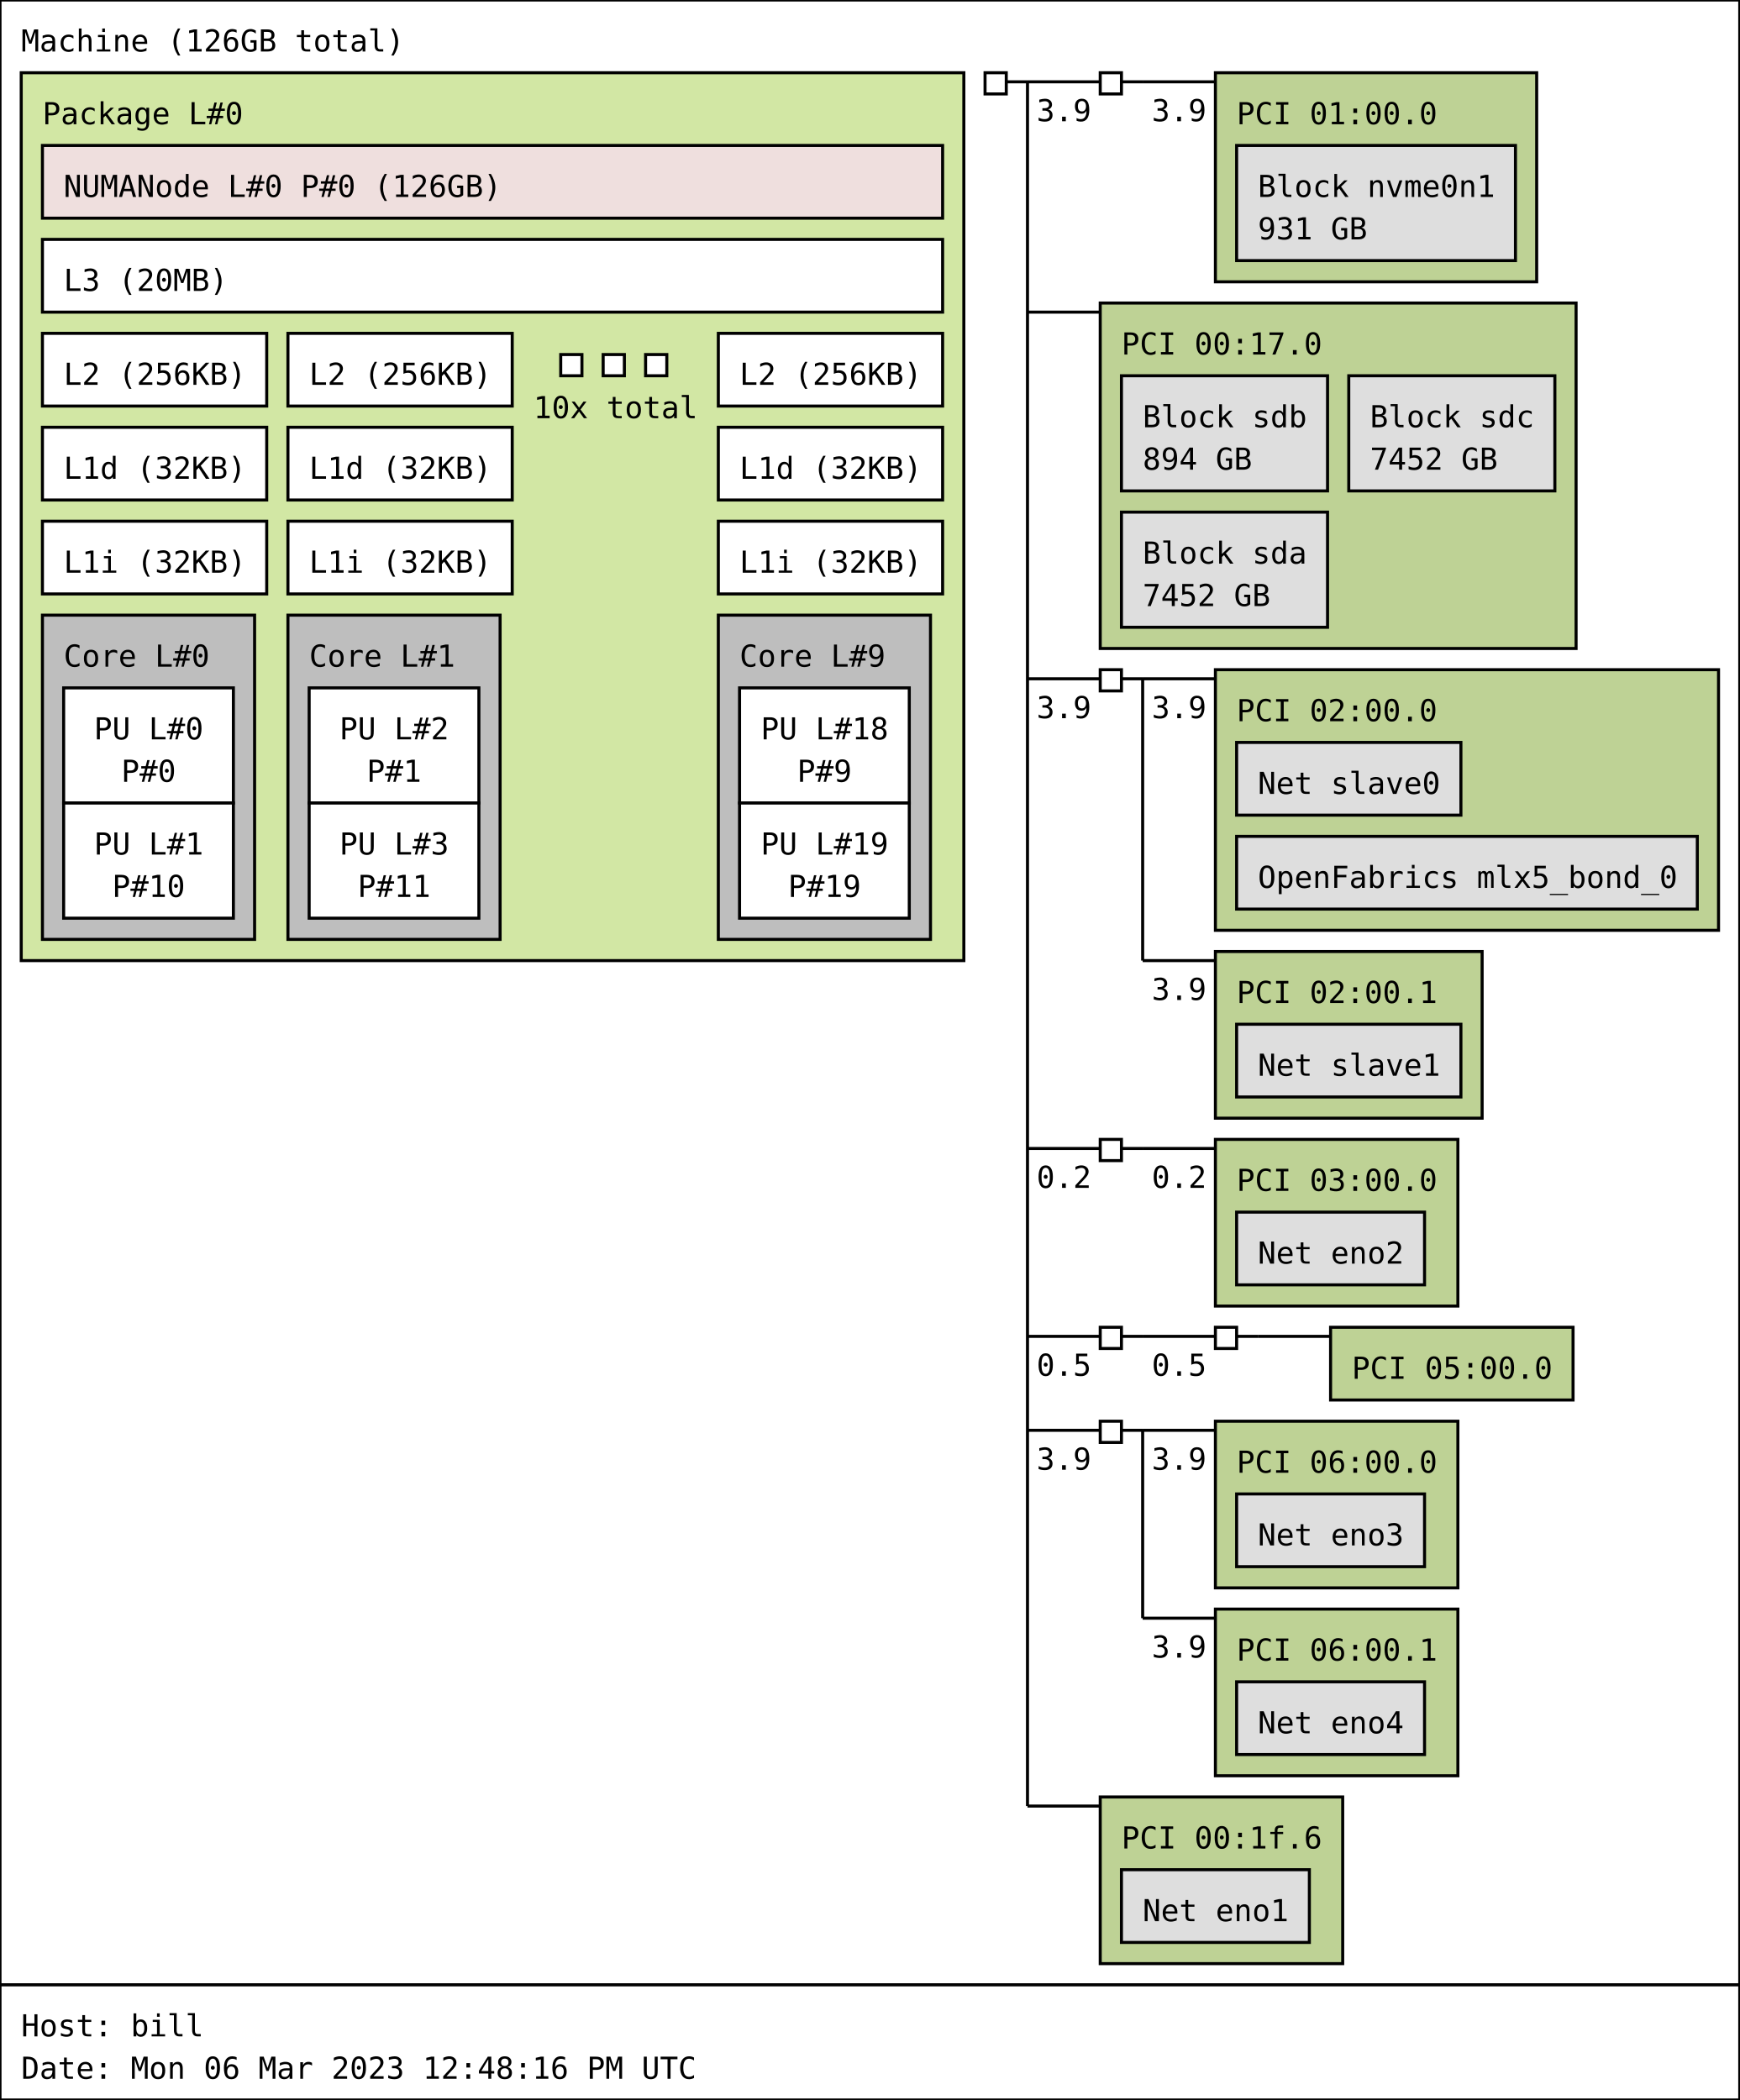
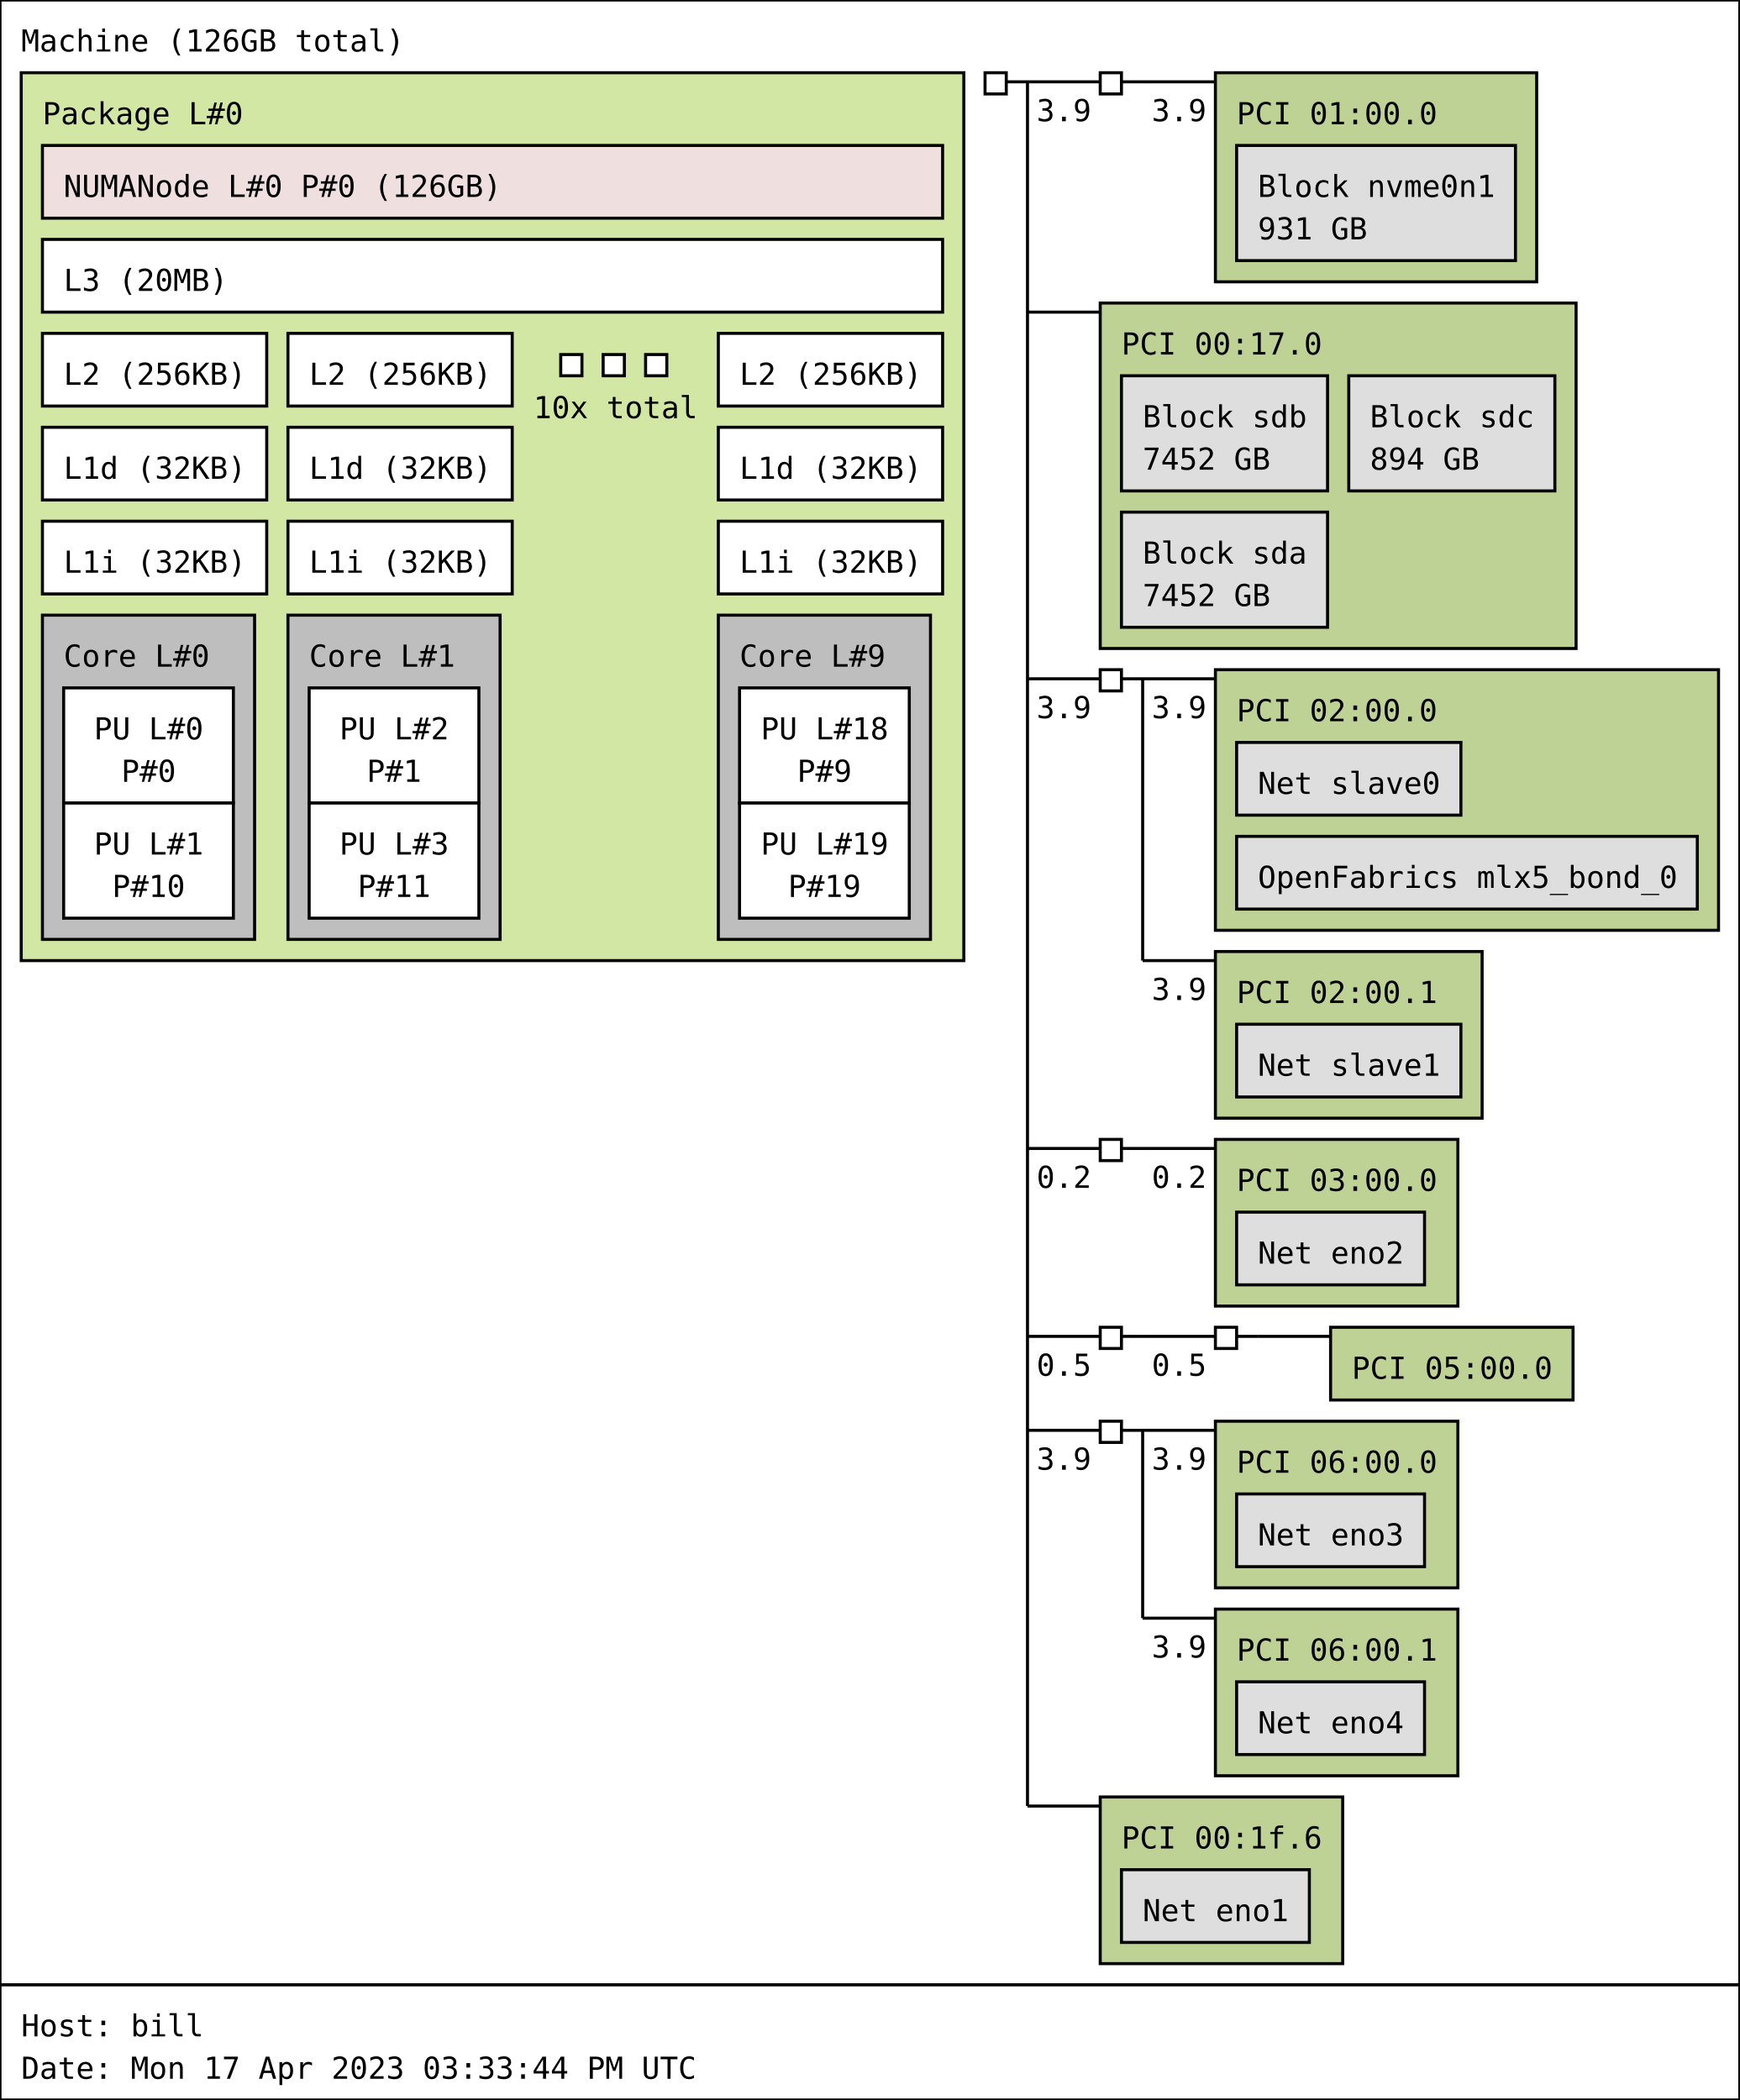
<svg xmlns="http://www.w3.org/2000/svg" width="574px" height="693px" viewBox="0 0 574px 693px" version="1.1">
  <rect id="Machine_0_rect" class="Machine" x="0" y="0" width="574" height="655" fill="rgb(255,255,255)" stroke="rgb(0,0,0)" stroke-width="1" />
  <text id="Machine_0_text" class="Machine" font-family="Monospace" x="7" y="17" fill="rgb(0,0,0)" font-size="10px">Machine (126GB total)</text>
  <rect id="Package_0_rect" class="Package" x="7" y="24" width="311" height="293" fill="rgb(210,231,164)" stroke="rgb(0,0,0)" stroke-width="1" />
  <text id="Package_0_text" class="Package" font-family="Monospace" x="14" y="41" fill="rgb(0,0,0)" font-size="10px">Package L#0</text>
  <rect id="L3_0_rect" class="L3" x="14" y="79" width="297" height="24" fill="rgb(255,255,255)" stroke="rgb(0,0,0)" stroke-width="1" />
  <text id="L3_0_text" class="L3" font-family="Monospace" x="21" y="96" fill="rgb(0,0,0)" font-size="10px">L3 (20MB)</text>
  <rect id="L2_0_rect" class="L2" x="14" y="110" width="74" height="24" fill="rgb(255,255,255)" stroke="rgb(0,0,0)" stroke-width="1" />
  <text id="L2_0_text" class="L2" font-family="Monospace" x="21" y="127" fill="rgb(0,0,0)" font-size="10px">L2 (256KB)</text>
  <rect id="L1d_0_rect" class="L1d" x="14" y="141" width="74" height="24" fill="rgb(255,255,255)" stroke="rgb(0,0,0)" stroke-width="1" />
  <text id="L1d_0_text" class="L1d" font-family="Monospace" x="21" y="158" fill="rgb(0,0,0)" font-size="10px">L1d (32KB)</text>
  <rect id="L1i_0_rect" class="L1i" x="14" y="172" width="74" height="24" fill="rgb(255,255,255)" stroke="rgb(0,0,0)" stroke-width="1" />
  <text id="L1i_0_text" class="L1i" font-family="Monospace" x="21" y="189" fill="rgb(0,0,0)" font-size="10px">L1i (32KB)</text>
  <rect id="Core_0_rect" class="Core" x="14" y="203" width="70" height="107" fill="rgb(190,190,190)" stroke="rgb(0,0,0)" stroke-width="1" />
  <text id="Core_0_text" class="Core" font-family="Monospace" x="21" y="220" fill="rgb(0,0,0)" font-size="10px">Core L#0</text>
  <rect id="PU_0_rect" class="PU" x="21" y="227" width="56" height="38" fill="rgb(255,255,255)" stroke="rgb(0,0,0)" stroke-width="1" />
  <text id="PU_0_text" class="PU" font-family="Monospace" x="31" y="244" fill="rgb(0,0,0)" font-size="10px">PU L#0</text>
  <text id="PU_0_text_1" class="PU" font-family="Monospace" x="40" y="258" fill="rgb(0,0,0)" font-size="10px">P#0</text>
  <rect id="PU_1_rect" class="PU" x="21" y="265" width="56" height="38" fill="rgb(255,255,255)" stroke="rgb(0,0,0)" stroke-width="1" />
  <text id="PU_1_text" class="PU" font-family="Monospace" x="31" y="282" fill="rgb(0,0,0)" font-size="10px">PU L#1</text>
  <text id="PU_1_text_1" class="PU" font-family="Monospace" x="37" y="296" fill="rgb(0,0,0)" font-size="10px">P#10</text>
  <rect id="L2_1_rect" class="L2" x="95" y="110" width="74" height="24" fill="rgb(255,255,255)" stroke="rgb(0,0,0)" stroke-width="1" />
  <text id="L2_1_text" class="L2" font-family="Monospace" x="102" y="127" fill="rgb(0,0,0)" font-size="10px">L2 (256KB)</text>
  <rect id="L1d_1_rect" class="L1d" x="95" y="141" width="74" height="24" fill="rgb(255,255,255)" stroke="rgb(0,0,0)" stroke-width="1" />
  <text id="L1d_1_text" class="L1d" font-family="Monospace" x="102" y="158" fill="rgb(0,0,0)" font-size="10px">L1d (32KB)</text>
  <rect id="L1i_1_rect" class="L1i" x="95" y="172" width="74" height="24" fill="rgb(255,255,255)" stroke="rgb(0,0,0)" stroke-width="1" />
  <text id="L1i_1_text" class="L1i" font-family="Monospace" x="102" y="189" fill="rgb(0,0,0)" font-size="10px">L1i (32KB)</text>
  <rect id="Core_1_rect" class="Core" x="95" y="203" width="70" height="107" fill="rgb(190,190,190)" stroke="rgb(0,0,0)" stroke-width="1" />
  <text id="Core_1_text" class="Core" font-family="Monospace" x="102" y="220" fill="rgb(0,0,0)" font-size="10px">Core L#1</text>
  <rect id="PU_2_rect" class="PU" x="102" y="227" width="56" height="38" fill="rgb(255,255,255)" stroke="rgb(0,0,0)" stroke-width="1" />
  <text id="PU_2_text" class="PU" font-family="Monospace" x="112" y="244" fill="rgb(0,0,0)" font-size="10px">PU L#2</text>
  <text id="PU_2_text_1" class="PU" font-family="Monospace" x="121" y="258" fill="rgb(0,0,0)" font-size="10px">P#1</text>
  <rect id="PU_3_rect" class="PU" x="102" y="265" width="56" height="38" fill="rgb(255,255,255)" stroke="rgb(0,0,0)" stroke-width="1" />
  <text id="PU_3_text" class="PU" font-family="Monospace" x="112" y="282" fill="rgb(0,0,0)" font-size="10px">PU L#3</text>
  <text id="PU_3_text_1" class="PU" font-family="Monospace" x="118" y="296" fill="rgb(0,0,0)" font-size="10px">P#11</text>
  <rect id="L2_2_rect" class="L2" x="185" y="117" width="7" height="7" fill="rgb(255,255,255)" stroke="rgb(0,0,0)" stroke-width="1" />
  <rect id="L2_2_rect" class="L2" x="199" y="117" width="7" height="7" fill="rgb(255,255,255)" stroke="rgb(0,0,0)" stroke-width="1" />
  <rect id="L2_2_rect" class="L2" x="213" y="117" width="7" height="7" fill="rgb(255,255,255)" stroke="rgb(0,0,0)" stroke-width="1" />
  <text id="L2_2_text" class="L2" font-family="Monospace" x="176" y="138" fill="rgb(0,0,0)" font-size="10px">10x total</text>
  <rect id="L2_9_rect" class="L2" x="237" y="110" width="74" height="24" fill="rgb(255,255,255)" stroke="rgb(0,0,0)" stroke-width="1" />
  <text id="L2_9_text" class="L2" font-family="Monospace" x="244" y="127" fill="rgb(0,0,0)" font-size="10px">L2 (256KB)</text>
  <rect id="L1d_9_rect" class="L1d" x="237" y="141" width="74" height="24" fill="rgb(255,255,255)" stroke="rgb(0,0,0)" stroke-width="1" />
  <text id="L1d_9_text" class="L1d" font-family="Monospace" x="244" y="158" fill="rgb(0,0,0)" font-size="10px">L1d (32KB)</text>
  <rect id="L1i_9_rect" class="L1i" x="237" y="172" width="74" height="24" fill="rgb(255,255,255)" stroke="rgb(0,0,0)" stroke-width="1" />
  <text id="L1i_9_text" class="L1i" font-family="Monospace" x="244" y="189" fill="rgb(0,0,0)" font-size="10px">L1i (32KB)</text>
  <rect id="Core_9_rect" class="Core" x="237" y="203" width="70" height="107" fill="rgb(190,190,190)" stroke="rgb(0,0,0)" stroke-width="1" />
  <text id="Core_9_text" class="Core" font-family="Monospace" x="244" y="220" fill="rgb(0,0,0)" font-size="10px">Core L#9</text>
  <rect id="PU_18_rect" class="PU" x="244" y="227" width="56" height="38" fill="rgb(255,255,255)" stroke="rgb(0,0,0)" stroke-width="1" />
  <text id="PU_18_text" class="PU" font-family="Monospace" x="251" y="244" fill="rgb(0,0,0)" font-size="10px">PU L#18</text>
  <text id="PU_18_text_1" class="PU" font-family="Monospace" x="263" y="258" fill="rgb(0,0,0)" font-size="10px">P#9</text>
  <rect id="PU_19_rect" class="PU" x="244" y="265" width="56" height="38" fill="rgb(255,255,255)" stroke="rgb(0,0,0)" stroke-width="1" />
  <text id="PU_19_text" class="PU" font-family="Monospace" x="251" y="282" fill="rgb(0,0,0)" font-size="10px">PU L#19</text>
  <text id="PU_19_text_1" class="PU" font-family="Monospace" x="260" y="296" fill="rgb(0,0,0)" font-size="10px">P#19</text>
  <rect id="NUMANode_0_rect" class="NUMANode" x="14" y="48" width="297" height="24" fill="rgb(239,223,222)" stroke="rgb(0,0,0)" stroke-width="1" />
  <text id="NUMANode_0_text" class="NUMANode" font-family="Monospace" x="21" y="65" fill="rgb(0,0,0)" font-size="10px">NUMANode L#0 P#0 (126GB)</text>
  <rect id="HostBridge_0_rect" class="HostBridge" x="325" y="24" width="7" height="7" fill="rgb(255,255,255)" stroke="rgb(0,0,0)" stroke-width="1" />
  <line id="HostBridge_0_line" class="HostBridge" x1="332" y1="27" x2="339" y2="27" stroke="rgb(0,0,0)" stroke-width="1" />
  <line id="HostBridge_0_line_2" class="HostBridge" x1="339" y1="27" x2="363" y2="27" stroke="rgb(0,0,0)" stroke-width="1" />
  <text id="HostBridge_0_text_2" class="HostBridge" font-family="Monospace" x="342" y="40" fill="rgb(0,0,0)" font-size="10px">3.9</text>
  <line id="HostBridge_0_line_3" class="HostBridge" x1="339" y1="103" x2="363" y2="103" stroke="rgb(0,0,0)" stroke-width="1" />
  <line id="HostBridge_0_line_4" class="HostBridge" x1="339" y1="224" x2="363" y2="224" stroke="rgb(0,0,0)" stroke-width="1" />
  <text id="HostBridge_0_text_4" class="HostBridge" font-family="Monospace" x="342" y="237" fill="rgb(0,0,0)" font-size="10px">3.9</text>
  <line id="HostBridge_0_line_5" class="HostBridge" x1="339" y1="379" x2="363" y2="379" stroke="rgb(0,0,0)" stroke-width="1" />
  <text id="HostBridge_0_text_5" class="HostBridge" font-family="Monospace" x="342" y="392" fill="rgb(0,0,0)" font-size="10px">0.2</text>
  <line id="HostBridge_0_line_6" class="HostBridge" x1="339" y1="441" x2="363" y2="441" stroke="rgb(0,0,0)" stroke-width="1" />
  <text id="HostBridge_0_text_6" class="HostBridge" font-family="Monospace" x="342" y="454" fill="rgb(0,0,0)" font-size="10px">0.5</text>
  <line id="HostBridge_0_line_7" class="HostBridge" x1="339" y1="472" x2="363" y2="472" stroke="rgb(0,0,0)" stroke-width="1" />
  <text id="HostBridge_0_text_7" class="HostBridge" font-family="Monospace" x="342" y="485" fill="rgb(0,0,0)" font-size="10px">3.9</text>
  <line id="HostBridge_0_line_8" class="HostBridge" x1="339" y1="596" x2="363" y2="596" stroke="rgb(0,0,0)" stroke-width="1" />
  <line id="HostBridge_0_line_1" class="HostBridge" x1="339" y1="27" x2="339" y2="596" stroke="rgb(0,0,0)" stroke-width="1" />
  <rect id="PCIBridge_1_rect" class="PCIBridge" x="363" y="24" width="7" height="7" fill="rgb(255,255,255)" stroke="rgb(0,0,0)" stroke-width="1" />
  <line id="PCIBridge_1_line" class="PCIBridge" x1="370" y1="27" x2="377" y2="27" stroke="rgb(0,0,0)" stroke-width="1" />
  <line id="PCIBridge_1_line_2" class="PCIBridge" x1="377" y1="27" x2="401" y2="27" stroke="rgb(0,0,0)" stroke-width="1" />
  <text id="PCIBridge_1_text_2" class="PCIBridge" font-family="Monospace" x="380" y="40" fill="rgb(0,0,0)" font-size="10px">3.9</text>
  <line id="PCIBridge_1_line_1" class="PCIBridge" x1="377" y1="27" x2="377" y2="27" stroke="rgb(0,0,0)" stroke-width="1" />
  <rect id="PCI_0_rect" class="PCI" x="401" y="24" width="106" height="69" fill="rgb(190,210,149)" stroke="rgb(0,0,0)" stroke-width="1" />
  <text id="PCI_0_text" class="PCI" font-family="Monospace" x="408" y="41" fill="rgb(0,0,0)" font-size="10px">PCI 01:00.0</text>
  <rect id="Block_0_rect" class="Block" x="408" y="48" width="92" height="38" fill="rgb(222,222,222)" stroke="rgb(0,0,0)" stroke-width="1" />
  <text id="Block_0_text" class="Block" font-family="Monospace" x="415" y="65" fill="rgb(0,0,0)" font-size="10px">Block nvme0n1</text>
  <text id="Block_0_text_1" class="Block" font-family="Monospace" x="415" y="79" fill="rgb(0,0,0)" font-size="10px">931 GB</text>
  <rect id="PCI_1_rect" class="PCI" x="363" y="100" width="157" height="114" fill="rgb(190,210,149)" stroke="rgb(0,0,0)" stroke-width="1" />
  <text id="PCI_1_text" class="PCI" font-family="Monospace" x="370" y="117" fill="rgb(0,0,0)" font-size="10px">PCI 00:17.0</text>
  <rect id="Block_1_rect" class="Block" x="370" y="124" width="68" height="38" fill="rgb(222,222,222)" stroke="rgb(0,0,0)" stroke-width="1" />
  <text id="Block_1_text" class="Block" font-family="Monospace" x="377" y="141" fill="rgb(0,0,0)" font-size="10px">Block sdb</text>
-   <text id="Block_1_text_1" class="Block" font-family="Monospace" x="377" y="155" fill="rgb(0,0,0)" font-size="10px">894 GB</text>
+   <text id="Block_1_text_1" class="Block" font-family="Monospace" x="377" y="155" fill="rgb(0,0,0)" font-size="10px">7452 GB</text>
  <rect id="Block_2_rect" class="Block" x="445" y="124" width="68" height="38" fill="rgb(222,222,222)" stroke="rgb(0,0,0)" stroke-width="1" />
  <text id="Block_2_text" class="Block" font-family="Monospace" x="452" y="141" fill="rgb(0,0,0)" font-size="10px">Block sdc</text>
-   <text id="Block_2_text_1" class="Block" font-family="Monospace" x="452" y="155" fill="rgb(0,0,0)" font-size="10px">7452 GB</text>
+   <text id="Block_2_text_1" class="Block" font-family="Monospace" x="452" y="155" fill="rgb(0,0,0)" font-size="10px">894 GB</text>
  <rect id="Block_3_rect" class="Block" x="370" y="169" width="68" height="38" fill="rgb(222,222,222)" stroke="rgb(0,0,0)" stroke-width="1" />
  <text id="Block_3_text" class="Block" font-family="Monospace" x="377" y="186" fill="rgb(0,0,0)" font-size="10px">Block sda</text>
  <text id="Block_3_text_1" class="Block" font-family="Monospace" x="377" y="200" fill="rgb(0,0,0)" font-size="10px">7452 GB</text>
  <rect id="PCIBridge_2_rect" class="PCIBridge" x="363" y="221" width="7" height="7" fill="rgb(255,255,255)" stroke="rgb(0,0,0)" stroke-width="1" />
  <line id="PCIBridge_2_line" class="PCIBridge" x1="370" y1="224" x2="377" y2="224" stroke="rgb(0,0,0)" stroke-width="1" />
  <line id="PCIBridge_2_line_2" class="PCIBridge" x1="377" y1="224" x2="401" y2="224" stroke="rgb(0,0,0)" stroke-width="1" />
  <text id="PCIBridge_2_text_2" class="PCIBridge" font-family="Monospace" x="380" y="237" fill="rgb(0,0,0)" font-size="10px">3.9</text>
  <line id="PCIBridge_2_line_3" class="PCIBridge" x1="377" y1="317" x2="401" y2="317" stroke="rgb(0,0,0)" stroke-width="1" />
  <text id="PCIBridge_2_text_3" class="PCIBridge" font-family="Monospace" x="380" y="330" fill="rgb(0,0,0)" font-size="10px">3.9</text>
  <line id="PCIBridge_2_line_1" class="PCIBridge" x1="377" y1="224" x2="377" y2="317" stroke="rgb(0,0,0)" stroke-width="1" />
  <rect id="PCI_2_rect" class="PCI" x="401" y="221" width="166" height="86" fill="rgb(190,210,149)" stroke="rgb(0,0,0)" stroke-width="1" />
  <text id="PCI_2_text" class="PCI" font-family="Monospace" x="408" y="238" fill="rgb(0,0,0)" font-size="10px">PCI 02:00.0</text>
  <rect id="Net_4_rect" class="Net" x="408" y="245" width="74" height="24" fill="rgb(222,222,222)" stroke="rgb(0,0,0)" stroke-width="1" />
  <text id="Net_4_text" class="Net" font-family="Monospace" x="415" y="262" fill="rgb(0,0,0)" font-size="10px">Net slave0</text>
  <rect id="OpenFabrics_5_rect" class="OpenFabrics" x="408" y="276" width="152" height="24" fill="rgb(222,222,222)" stroke="rgb(0,0,0)" stroke-width="1" />
  <text id="OpenFabrics_5_text" class="OpenFabrics" font-family="Monospace" x="415" y="293" fill="rgb(0,0,0)" font-size="10px">OpenFabrics mlx5_bond_0</text>
  <rect id="PCI_3_rect" class="PCI" x="401" y="314" width="88" height="55" fill="rgb(190,210,149)" stroke="rgb(0,0,0)" stroke-width="1" />
  <text id="PCI_3_text" class="PCI" font-family="Monospace" x="408" y="331" fill="rgb(0,0,0)" font-size="10px">PCI 02:00.1</text>
  <rect id="Net_6_rect" class="Net" x="408" y="338" width="74" height="24" fill="rgb(222,222,222)" stroke="rgb(0,0,0)" stroke-width="1" />
  <text id="Net_6_text" class="Net" font-family="Monospace" x="415" y="355" fill="rgb(0,0,0)" font-size="10px">Net slave1</text>
  <rect id="PCIBridge_3_rect" class="PCIBridge" x="363" y="376" width="7" height="7" fill="rgb(255,255,255)" stroke="rgb(0,0,0)" stroke-width="1" />
  <line id="PCIBridge_3_line" class="PCIBridge" x1="370" y1="379" x2="377" y2="379" stroke="rgb(0,0,0)" stroke-width="1" />
  <line id="PCIBridge_3_line_2" class="PCIBridge" x1="377" y1="379" x2="401" y2="379" stroke="rgb(0,0,0)" stroke-width="1" />
  <text id="PCIBridge_3_text_2" class="PCIBridge" font-family="Monospace" x="380" y="392" fill="rgb(0,0,0)" font-size="10px">0.2</text>
  <line id="PCIBridge_3_line_1" class="PCIBridge" x1="377" y1="379" x2="377" y2="379" stroke="rgb(0,0,0)" stroke-width="1" />
  <rect id="PCI_4_rect" class="PCI" x="401" y="376" width="80" height="55" fill="rgb(190,210,149)" stroke="rgb(0,0,0)" stroke-width="1" />
  <text id="PCI_4_text" class="PCI" font-family="Monospace" x="408" y="393" fill="rgb(0,0,0)" font-size="10px">PCI 03:00.0</text>
  <rect id="Net_7_rect" class="Net" x="408" y="400" width="62" height="24" fill="rgb(222,222,222)" stroke="rgb(0,0,0)" stroke-width="1" />
  <text id="Net_7_text" class="Net" font-family="Monospace" x="415" y="417" fill="rgb(0,0,0)" font-size="10px">Net eno2</text>
  <rect id="PCIBridge_4_rect" class="PCIBridge" x="363" y="438" width="7" height="7" fill="rgb(255,255,255)" stroke="rgb(0,0,0)" stroke-width="1" />
  <line id="PCIBridge_4_line" class="PCIBridge" x1="370" y1="441" x2="377" y2="441" stroke="rgb(0,0,0)" stroke-width="1" />
  <line id="PCIBridge_4_line_2" class="PCIBridge" x1="377" y1="441" x2="401" y2="441" stroke="rgb(0,0,0)" stroke-width="1" />
  <text id="PCIBridge_4_text_2" class="PCIBridge" font-family="Monospace" x="380" y="454" fill="rgb(0,0,0)" font-size="10px">0.5</text>
  <line id="PCIBridge_4_line_1" class="PCIBridge" x1="377" y1="441" x2="377" y2="441" stroke="rgb(0,0,0)" stroke-width="1" />
  <rect id="PCIBridge_5_rect" class="PCIBridge" x="401" y="438" width="7" height="7" fill="rgb(255,255,255)" stroke="rgb(0,0,0)" stroke-width="1" />
  <line id="PCIBridge_5_line" class="PCIBridge" x1="408" y1="441" x2="415" y2="441" stroke="rgb(0,0,0)" stroke-width="1" />
  <line id="PCIBridge_5_line_2" class="PCIBridge" x1="415" y1="441" x2="439" y2="441" stroke="rgb(0,0,0)" stroke-width="1" />
  <line id="PCIBridge_5_line_1" class="PCIBridge" x1="415" y1="441" x2="415" y2="441" stroke="rgb(0,0,0)" stroke-width="1" />
  <rect id="PCI_5_rect" class="PCI" x="439" y="438" width="80" height="24" fill="rgb(190,210,149)" stroke="rgb(0,0,0)" stroke-width="1" />
  <text id="PCI_5_text" class="PCI" font-family="Monospace" x="446" y="455" fill="rgb(0,0,0)" font-size="10px">PCI 05:00.0</text>
  <rect id="PCIBridge_6_rect" class="PCIBridge" x="363" y="469" width="7" height="7" fill="rgb(255,255,255)" stroke="rgb(0,0,0)" stroke-width="1" />
  <line id="PCIBridge_6_line" class="PCIBridge" x1="370" y1="472" x2="377" y2="472" stroke="rgb(0,0,0)" stroke-width="1" />
  <line id="PCIBridge_6_line_2" class="PCIBridge" x1="377" y1="472" x2="401" y2="472" stroke="rgb(0,0,0)" stroke-width="1" />
  <text id="PCIBridge_6_text_2" class="PCIBridge" font-family="Monospace" x="380" y="485" fill="rgb(0,0,0)" font-size="10px">3.9</text>
  <line id="PCIBridge_6_line_3" class="PCIBridge" x1="377" y1="534" x2="401" y2="534" stroke="rgb(0,0,0)" stroke-width="1" />
  <text id="PCIBridge_6_text_3" class="PCIBridge" font-family="Monospace" x="380" y="547" fill="rgb(0,0,0)" font-size="10px">3.9</text>
  <line id="PCIBridge_6_line_1" class="PCIBridge" x1="377" y1="472" x2="377" y2="534" stroke="rgb(0,0,0)" stroke-width="1" />
  <rect id="PCI_6_rect" class="PCI" x="401" y="469" width="80" height="55" fill="rgb(190,210,149)" stroke="rgb(0,0,0)" stroke-width="1" />
  <text id="PCI_6_text" class="PCI" font-family="Monospace" x="408" y="486" fill="rgb(0,0,0)" font-size="10px">PCI 06:00.0</text>
  <rect id="Net_8_rect" class="Net" x="408" y="493" width="62" height="24" fill="rgb(222,222,222)" stroke="rgb(0,0,0)" stroke-width="1" />
  <text id="Net_8_text" class="Net" font-family="Monospace" x="415" y="510" fill="rgb(0,0,0)" font-size="10px">Net eno3</text>
  <rect id="PCI_7_rect" class="PCI" x="401" y="531" width="80" height="55" fill="rgb(190,210,149)" stroke="rgb(0,0,0)" stroke-width="1" />
  <text id="PCI_7_text" class="PCI" font-family="Monospace" x="408" y="548" fill="rgb(0,0,0)" font-size="10px">PCI 06:00.1</text>
  <rect id="Net_9_rect" class="Net" x="408" y="555" width="62" height="24" fill="rgb(222,222,222)" stroke="rgb(0,0,0)" stroke-width="1" />
  <text id="Net_9_text" class="Net" font-family="Monospace" x="415" y="572" fill="rgb(0,0,0)" font-size="10px">Net eno4</text>
  <rect id="PCI_8_rect" class="PCI" x="363" y="593" width="80" height="55" fill="rgb(190,210,149)" stroke="rgb(0,0,0)" stroke-width="1" />
  <text id="PCI_8_text" class="PCI" font-family="Monospace" x="370" y="610" fill="rgb(0,0,0)" font-size="10px">PCI 00:1f.6</text>
  <rect id="Net_10_rect" class="Net" x="370" y="617" width="62" height="24" fill="rgb(222,222,222)" stroke="rgb(0,0,0)" stroke-width="1" />
  <text id="Net_10_text" class="Net" font-family="Monospace" x="377" y="634" fill="rgb(0,0,0)" font-size="10px">Net eno1</text>
  <rect id="anon_rect" x="0" y="655" width="574" height="38" fill="rgb(255,255,255)" stroke="rgb(0,0,0)" stroke-width="1" />
  <text id="anon_text" font-family="Monospace" x="7" y="672" fill="rgb(0,0,0)" font-size="10px">Host: bill</text>
-   <text id="anon_text_1" font-family="Monospace" x="7" y="686" fill="rgb(0,0,0)" font-size="10px">Date: Mon 06 Mar 2023 12:48:16 PM UTC</text>
+   <text id="anon_text_1" font-family="Monospace" x="7" y="686" fill="rgb(0,0,0)" font-size="10px">Date: Mon 17 Apr 2023 03:33:44 PM UTC</text>
</svg>
